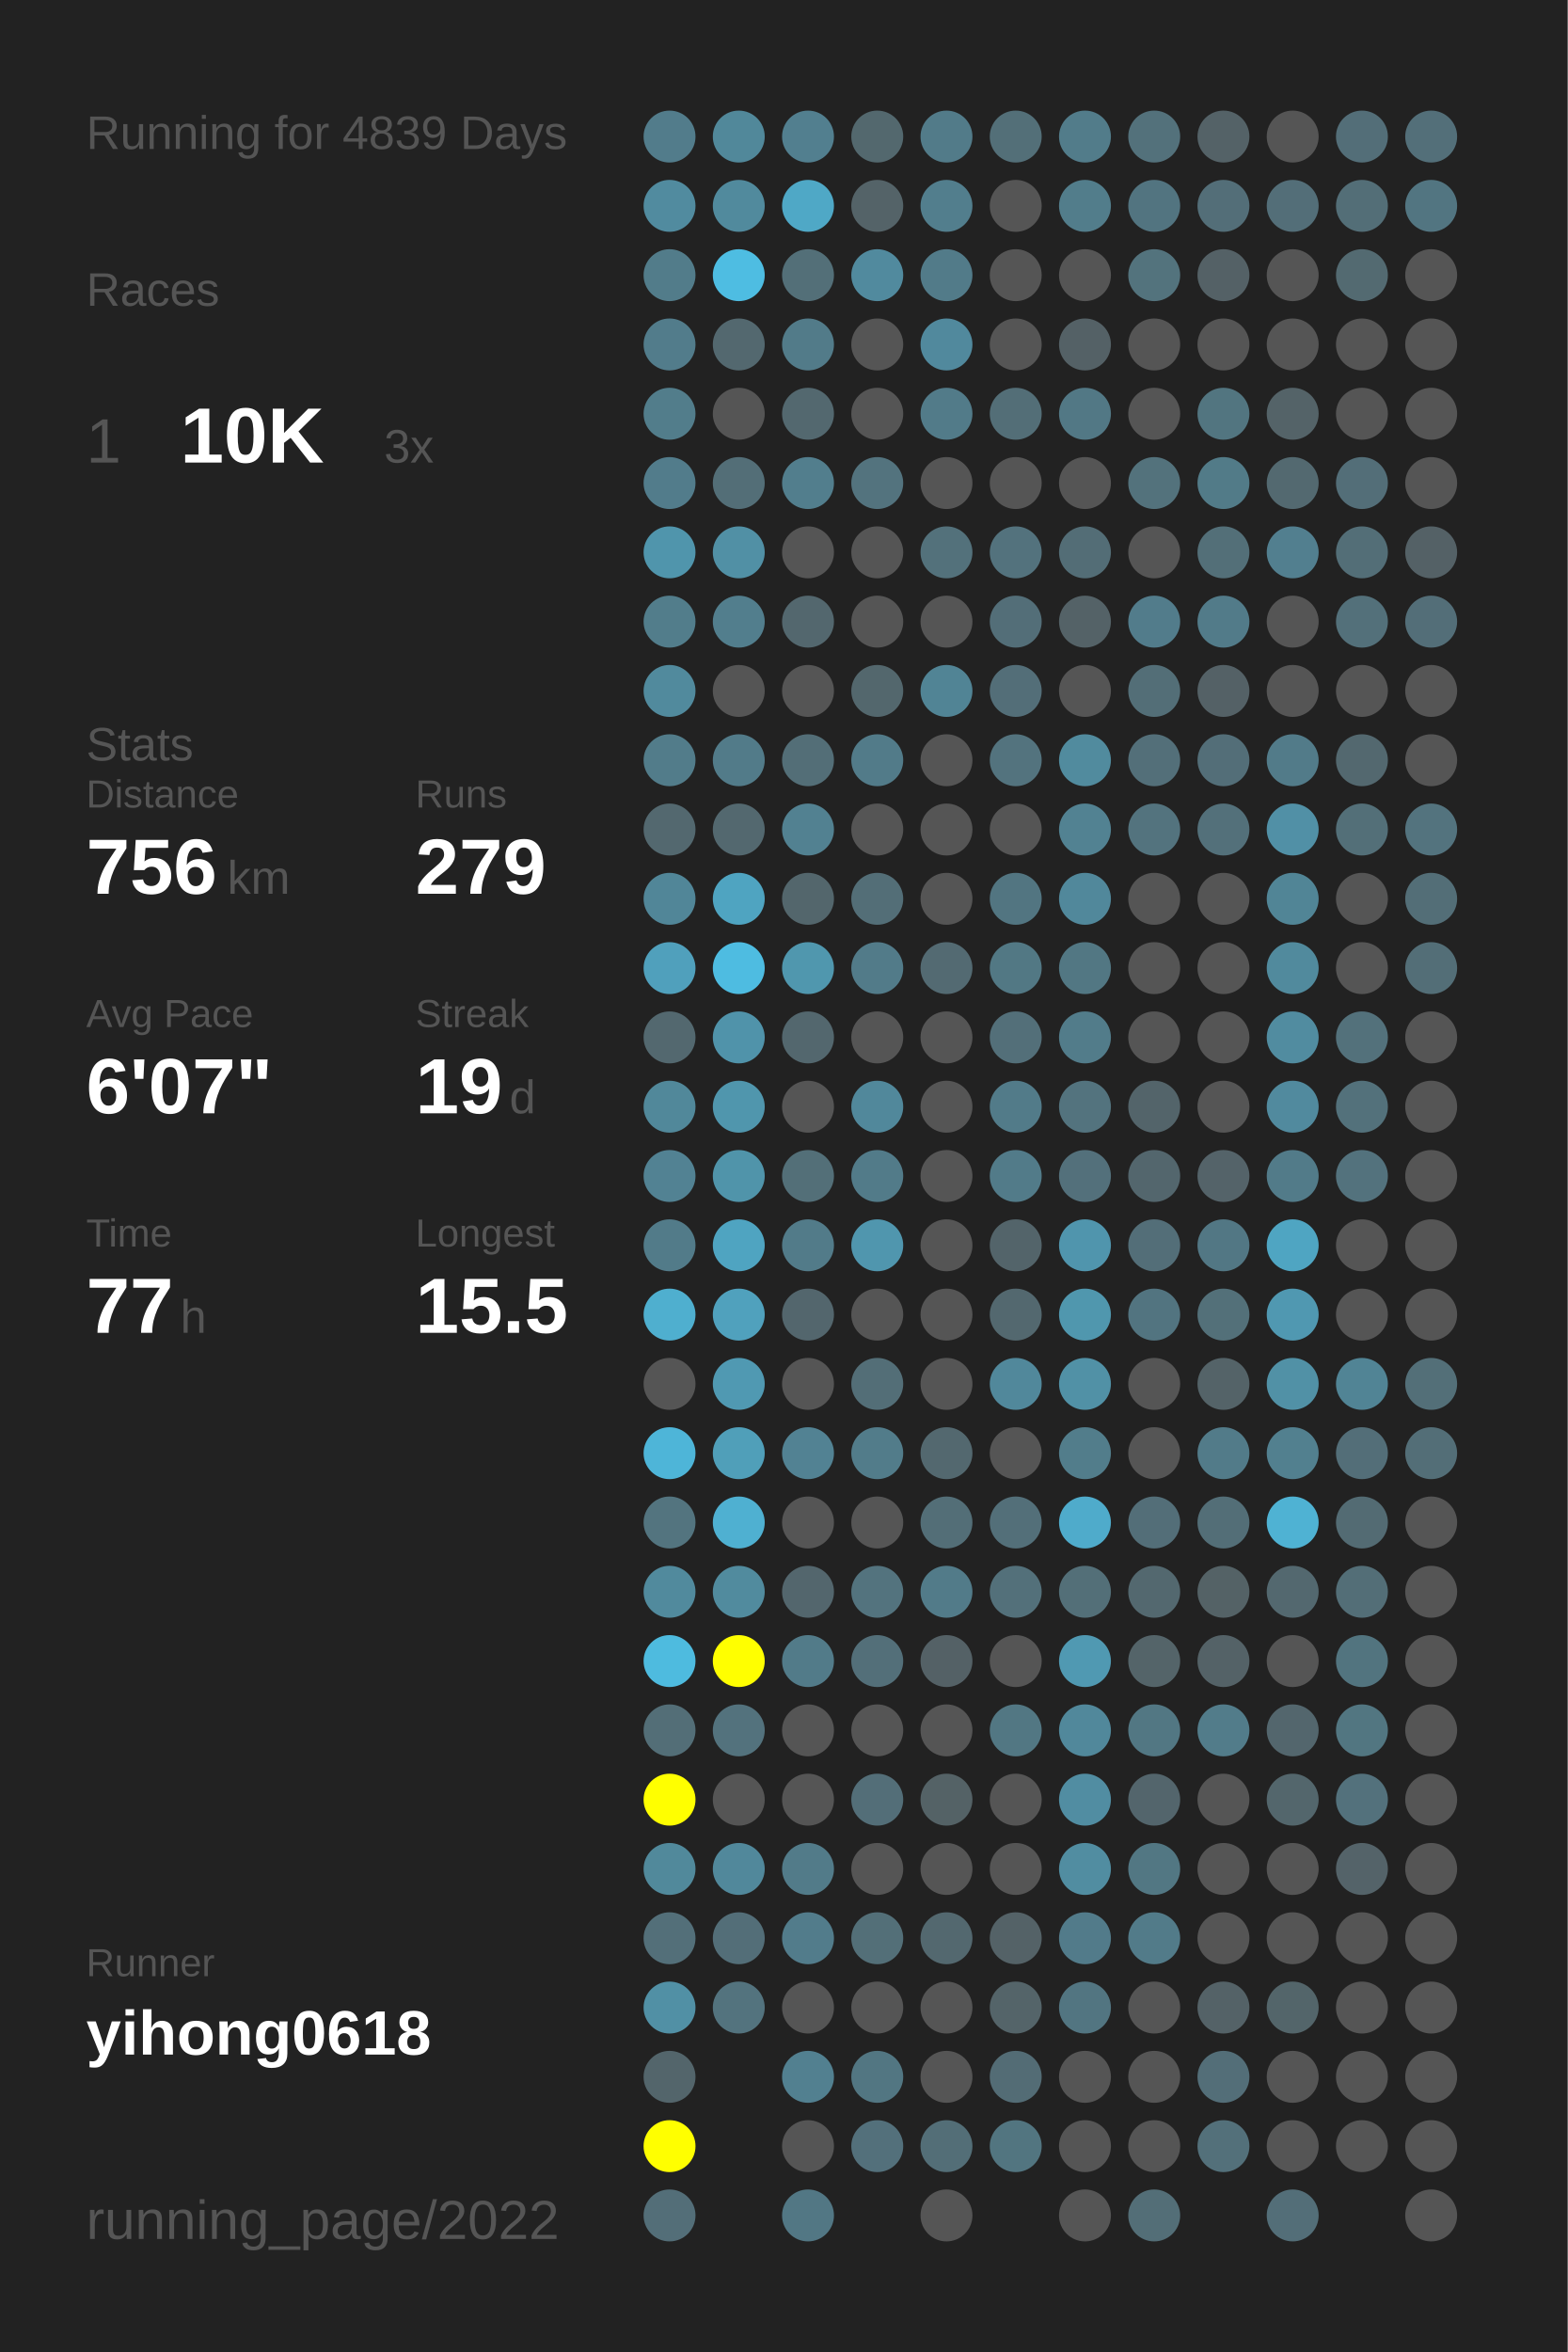
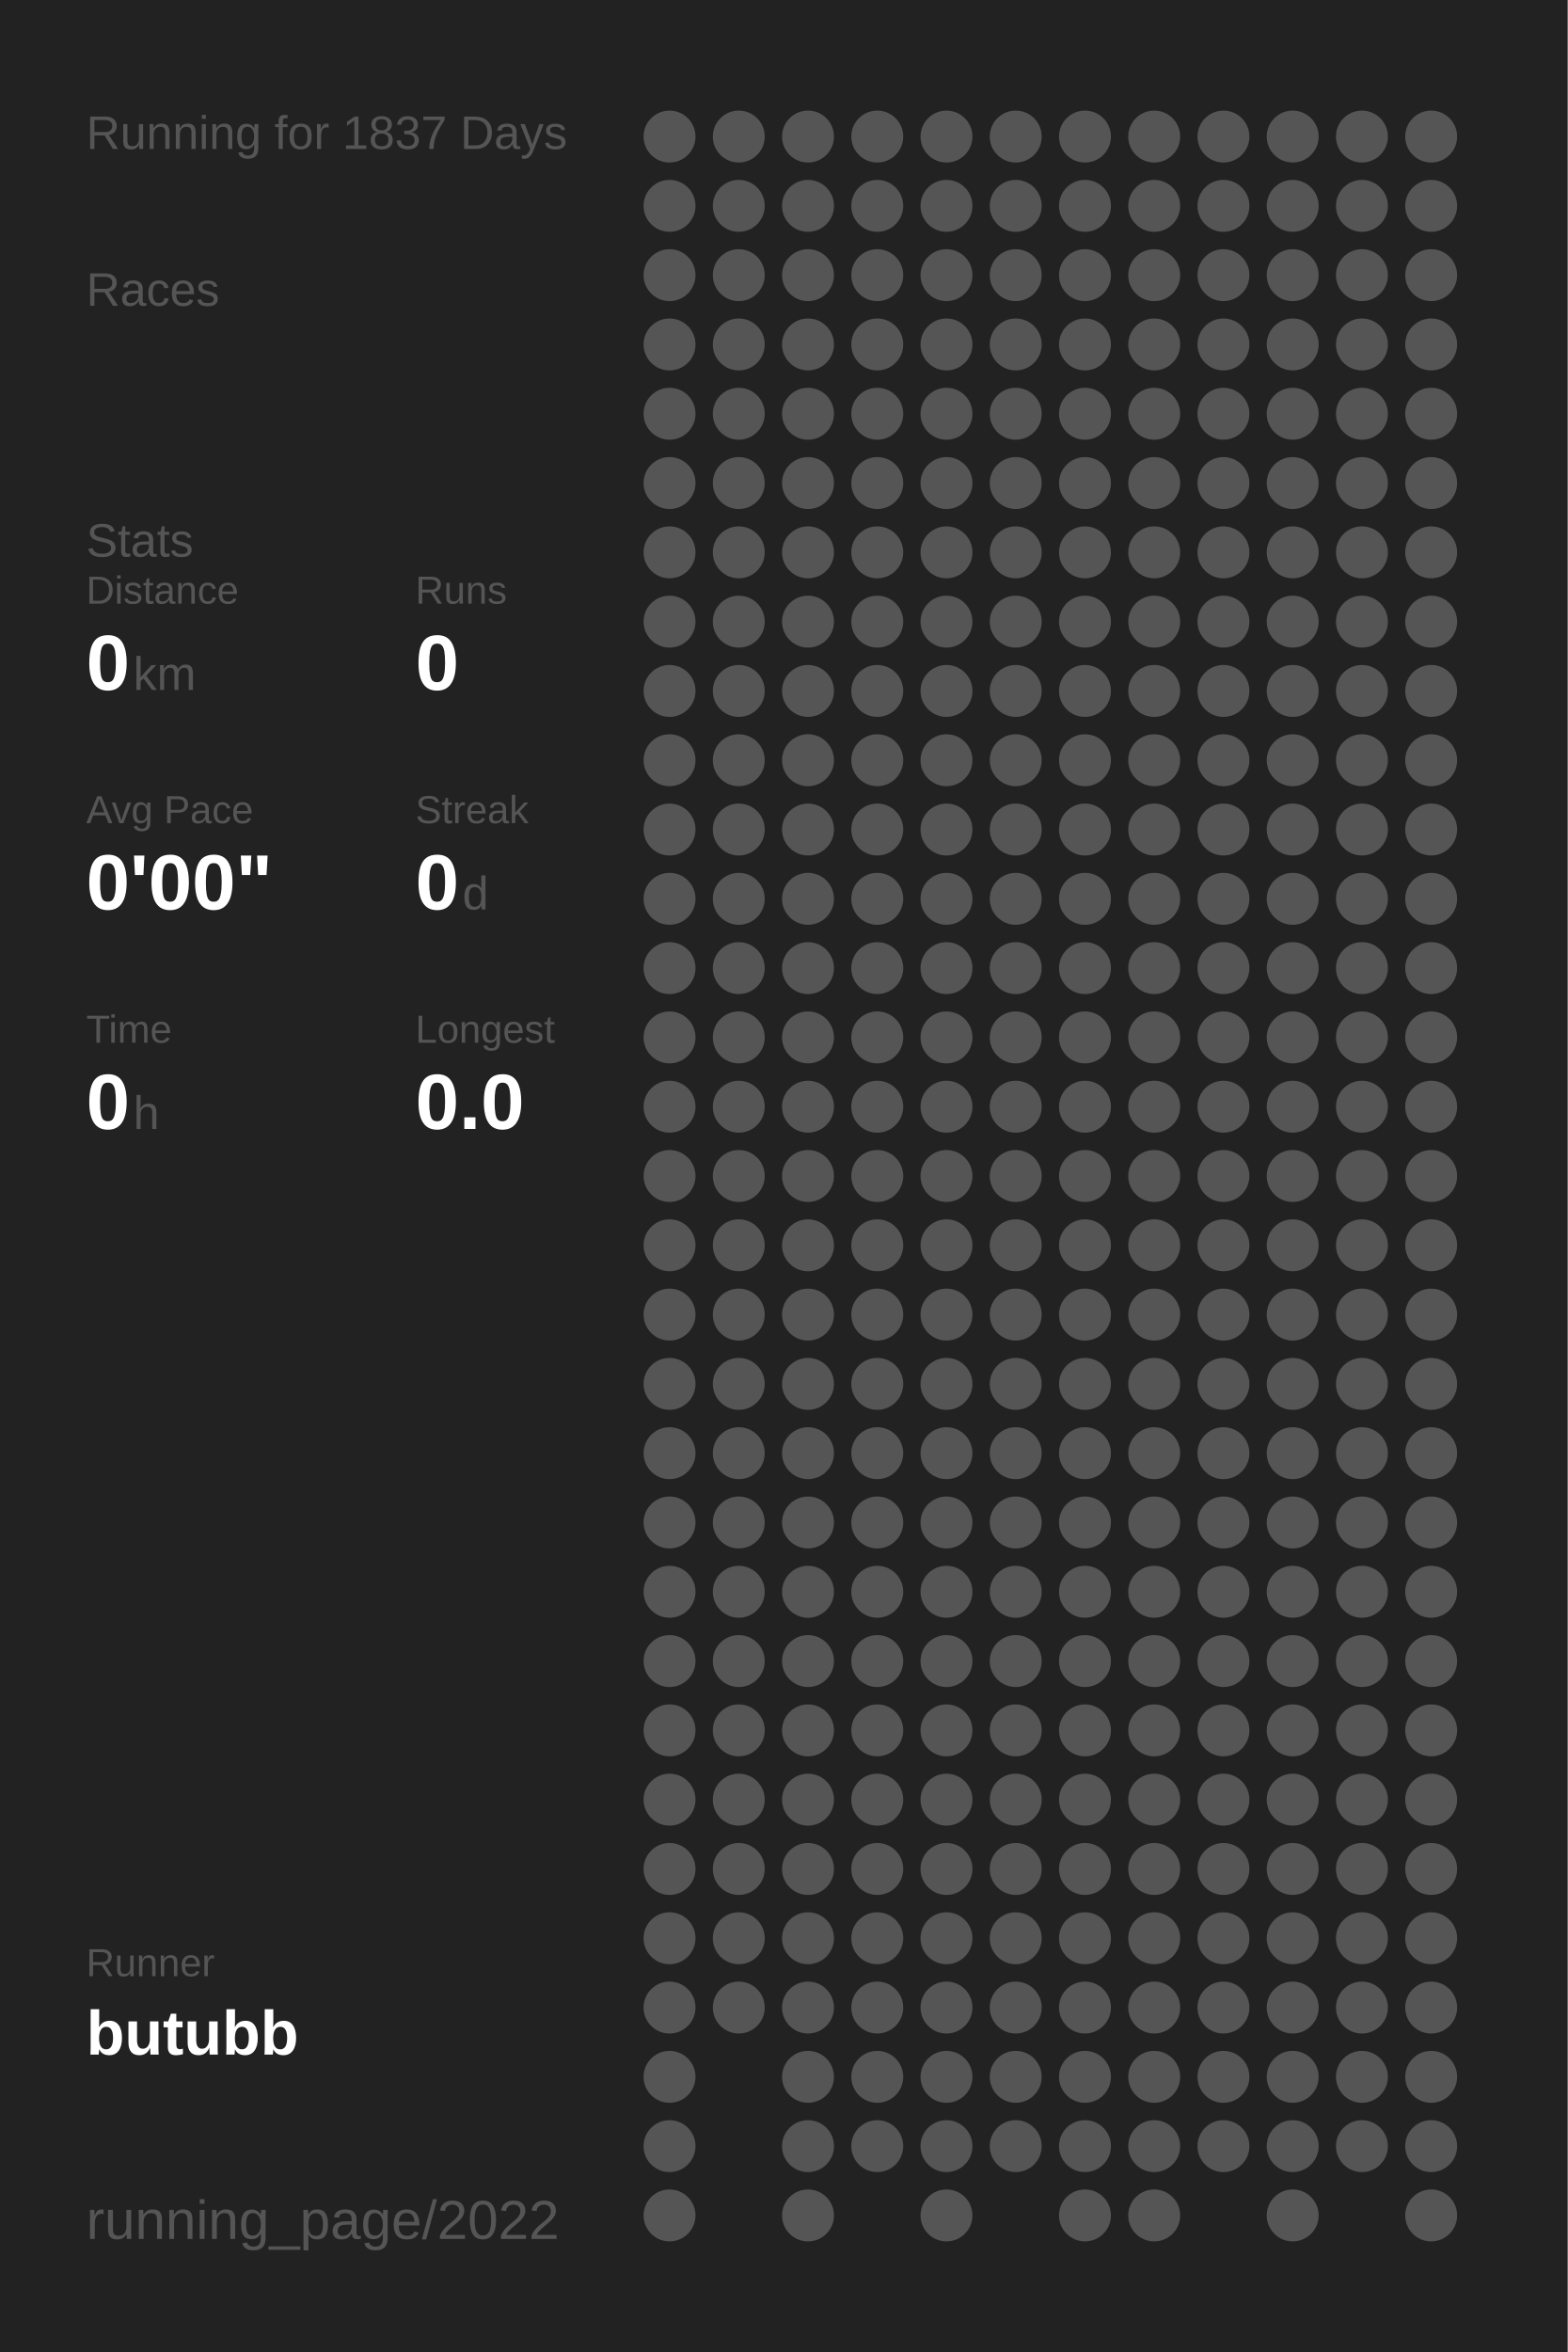
<svg xmlns="http://www.w3.org/2000/svg" baseProfile="full" height="300mm" version="1.1" viewBox="0,0,200,300" width="200mm">
  <defs />
  <rect fill="#222222" height="300" width="200" x="0" y="0" />
-   <text fill="#555555" style="font-size:6px; font-family:Arial;" x="11" y="19">Running for 4839 Days</text>
+   <text fill="#555555" style="font-size:6px; font-family:Arial;" x="11" y="19">Running for 1837 Days</text>
  <text fill="#555555" style="font-size:6px; font-family:Arial;" x="11" y="39">Races</text>
-   <text fill="#555555" style="font-size:8px; font-family:Arial;" x="11" y="59">1</text>
-   <text fill="#FFFFFF" style="font-size:10px; font-family:Arial; font-weight:bold;" x="23" y="59">10K</text>
-   <text fill="#555555" style="font-size:6px; font-family:Arial;" x="49" y="59">3x</text>
-   <text fill="#555555" style="font-size:6px; font-family:Arial;" x="11" y="97">Stats</text>
-   <text fill="#555555" style="font-size:5px; font-family:Arial;" x="11" y="103">Distance</text>
-   <text fill="#FFFFFF" style="font-size:10px; font-family:Arial; font-weight:bold;" x="11" y="114">756</text>
-   <text fill="#555555" style="font-size:6px; font-family:Arial;" x="29" y="114">km</text>
-   <text fill="#555555" style="font-size:5px; font-family:Arial;" x="53" y="103">Runs</text>
-   <text fill="#FFFFFF" style="font-size:10px; font-family:Arial; font-weight:bold;" x="53" y="114">279</text>
-   <text fill="#555555" style="font-size:5px; font-family:Arial;" x="11" y="131">Avg Pace</text>
-   <text fill="#FFFFFF" style="font-size:10px; font-family:Arial; font-weight:bold;" x="11" y="142">6'07"</text>
-   <text fill="#555555" style="font-size:5px; font-family:Arial;" x="53" y="131">Streak</text>
-   <text fill="#FFFFFF" style="font-size:10px; font-family:Arial; font-weight:bold;" x="53" y="142">19</text>
-   <text fill="#555555" style="font-size:6px; font-family:Arial;" x="65" y="142">d</text>
-   <text fill="#555555" style="font-size:5px; font-family:Arial;" x="11" y="159">Time</text>
-   <text fill="#FFFFFF" style="font-size:10px; font-family:Arial; font-weight:bold;" x="11" y="170">77</text>
-   <text fill="#555555" style="font-size:6px; font-family:Arial;" x="23" y="170">h</text>
-   <text fill="#555555" style="font-size:5px; font-family:Arial;" x="53" y="159">Longest</text>
-   <text fill="#FFFFFF" style="font-size:10px; font-family:Arial; font-weight:bold;" x="53" y="170">15.5</text>
+   <text fill="#555555" style="font-size:6px; font-family:Arial;" x="11" y="71">Stats</text>
+   <text fill="#555555" style="font-size:5px; font-family:Arial;" x="11" y="77">Distance</text>
+   <text fill="#FFFFFF" style="font-size:10px; font-family:Arial; font-weight:bold;" x="11" y="88">0</text>
+   <text fill="#555555" style="font-size:6px; font-family:Arial;" x="17" y="88">km</text>
+   <text fill="#555555" style="font-size:5px; font-family:Arial;" x="53" y="77">Runs</text>
+   <text fill="#FFFFFF" style="font-size:10px; font-family:Arial; font-weight:bold;" x="53" y="88">0</text>
+   <text fill="#555555" style="font-size:5px; font-family:Arial;" x="11" y="105">Avg Pace</text>
+   <text fill="#FFFFFF" style="font-size:10px; font-family:Arial; font-weight:bold;" x="11" y="116">0'00"</text>
+   <text fill="#555555" style="font-size:5px; font-family:Arial;" x="53" y="105">Streak</text>
+   <text fill="#FFFFFF" style="font-size:10px; font-family:Arial; font-weight:bold;" x="53" y="116">0</text>
+   <text fill="#555555" style="font-size:6px; font-family:Arial;" x="59" y="116">d</text>
+   <text fill="#555555" style="font-size:5px; font-family:Arial;" x="11" y="133">Time</text>
+   <text fill="#FFFFFF" style="font-size:10px; font-family:Arial; font-weight:bold;" x="11" y="144">0</text>
+   <text fill="#555555" style="font-size:6px; font-family:Arial;" x="17" y="144">h</text>
+   <text fill="#555555" style="font-size:5px; font-family:Arial;" x="53" y="133">Longest</text>
+   <text fill="#FFFFFF" style="font-size:10px; font-family:Arial; font-weight:bold;" x="53" y="144">0.0</text>
  <text fill="#555555" style="font-size:5px; font-family:Arial;" x="11" y="252.065">Runner</text>
-   <text fill="#FFFFFF" style="font-size:8px; font-family:Arial; font-weight:bold;" x="11" y="262.065">yihong0618</text>
+   <text fill="#FFFFFF" style="font-size:8px; font-family:Arial; font-weight:bold;" x="11" y="262.065">butubb</text>
  <text fill="#555555" style="font-size:7px; font-family:Arial;" x="11" y="285.581">running_page/2022</text>
-   <circle cx="85.417" cy="17.419" fill="#527c8b" r="3.312" />
-   <circle cx="85.417" cy="26.258" fill="#518b9f" r="3.312" />
-   <circle cx="85.417" cy="35.097" fill="#527c8a" r="3.312" />
-   <circle cx="85.417" cy="43.935" fill="#527c8b" r="3.312" />
-   <circle cx="85.417" cy="52.774" fill="#527d8b" r="3.312" />
-   <circle cx="85.417" cy="61.613" fill="#527c8b" r="3.312" />
-   <circle cx="85.417" cy="70.452" fill="#5095ac" r="3.312" />
-   <circle cx="85.417" cy="79.29" fill="#527d8b" r="3.312" />
-   <circle cx="85.417" cy="88.129" fill="#518a9d" r="3.312" />
-   <circle cx="85.417" cy="96.968" fill="#527c8a" r="3.312" />
-   <circle cx="85.417" cy="105.806" fill="#53686f" r="3.312" />
-   <circle cx="85.417" cy="114.645" fill="#518698" r="3.312" />
-   <circle cx="85.417" cy="123.484" fill="#50a0bc" r="3.312" />
-   <circle cx="85.417" cy="132.323" fill="#53686f" r="3.312" />
-   <circle cx="85.417" cy="141.161" fill="#51889a" r="3.312" />
-   <circle cx="85.417" cy="150" fill="#528293" r="3.312" />
-   <circle cx="85.417" cy="158.839" fill="#527b89" r="3.312" />
-   <circle cx="85.417" cy="167.677" fill="#4fafcf" r="3.312" />
+   <circle cx="85.417" cy="17.419" fill="#555555" r="3.312" />
+   <circle cx="85.417" cy="26.258" fill="#555555" r="3.312" />
+   <circle cx="85.417" cy="35.097" fill="#555555" r="3.312" />
+   <circle cx="85.417" cy="43.935" fill="#555555" r="3.312" />
+   <circle cx="85.417" cy="52.774" fill="#555555" r="3.312" />
+   <circle cx="85.417" cy="61.613" fill="#555555" r="3.312" />
+   <circle cx="85.417" cy="70.452" fill="#555555" r="3.312" />
+   <circle cx="85.417" cy="79.29" fill="#555555" r="3.312" />
+   <circle cx="85.417" cy="88.129" fill="#555555" r="3.312" />
+   <circle cx="85.417" cy="96.968" fill="#555555" r="3.312" />
+   <circle cx="85.417" cy="105.806" fill="#555555" r="3.312" />
+   <circle cx="85.417" cy="114.645" fill="#555555" r="3.312" />
+   <circle cx="85.417" cy="123.484" fill="#555555" r="3.312" />
+   <circle cx="85.417" cy="132.323" fill="#555555" r="3.312" />
+   <circle cx="85.417" cy="141.161" fill="#555555" r="3.312" />
+   <circle cx="85.417" cy="150" fill="#555555" r="3.312" />
+   <circle cx="85.417" cy="158.839" fill="#555555" r="3.312" />
+   <circle cx="85.417" cy="167.677" fill="#555555" r="3.312" />
  <circle cx="85.417" cy="176.516" fill="#555555" r="3.312" />
-   <circle cx="85.417" cy="185.355" fill="#4eb5d8" r="3.312" />
-   <circle cx="85.417" cy="194.194" fill="#53747f" r="3.312" />
-   <circle cx="85.417" cy="203.032" fill="#518a9d" r="3.312" />
-   <circle cx="85.417" cy="211.871" fill="#4ebbdf" r="3.312" />
-   <circle cx="85.417" cy="220.71" fill="#536e77" r="3.312" />
-   <circle cx="85.417" cy="229.548" fill="#FFFF00" r="3.312" />
-   <circle cx="85.417" cy="238.387" fill="#51899b" r="3.312" />
-   <circle cx="85.417" cy="247.226" fill="#536f79" r="3.312" />
-   <circle cx="85.417" cy="256.065" fill="#5190a5" r="3.312" />
-   <circle cx="85.417" cy="264.903" fill="#53656b" r="3.312" />
-   <circle cx="85.417" cy="273.742" fill="#FFFF00" r="3.312" />
-   <circle cx="85.417" cy="282.581" fill="#536e78" r="3.312" />
-   <circle cx="94.25" cy="17.419" fill="#51889a" r="3.312" />
-   <circle cx="94.25" cy="26.258" fill="#518a9d" r="3.312" />
-   <circle cx="94.25" cy="35.097" fill="#4ebde2" r="3.312" />
-   <circle cx="94.25" cy="43.935" fill="#53686f" r="3.312" />
+   <circle cx="85.417" cy="185.355" fill="#555555" r="3.312" />
+   <circle cx="85.417" cy="194.194" fill="#555555" r="3.312" />
+   <circle cx="85.417" cy="203.032" fill="#555555" r="3.312" />
+   <circle cx="85.417" cy="211.871" fill="#555555" r="3.312" />
+   <circle cx="85.417" cy="220.71" fill="#555555" r="3.312" />
+   <circle cx="85.417" cy="229.548" fill="#555555" r="3.312" />
+   <circle cx="85.417" cy="238.387" fill="#555555" r="3.312" />
+   <circle cx="85.417" cy="247.226" fill="#555555" r="3.312" />
+   <circle cx="85.417" cy="256.065" fill="#555555" r="3.312" />
+   <circle cx="85.417" cy="264.903" fill="#555555" r="3.312" />
+   <circle cx="85.417" cy="273.742" fill="#555555" r="3.312" />
+   <circle cx="85.417" cy="282.581" fill="#555555" r="3.312" />
+   <circle cx="94.25" cy="17.419" fill="#555555" r="3.312" />
+   <circle cx="94.25" cy="26.258" fill="#555555" r="3.312" />
+   <circle cx="94.25" cy="35.097" fill="#555555" r="3.312" />
+   <circle cx="94.25" cy="43.935" fill="#555555" r="3.312" />
  <circle cx="94.25" cy="52.774" fill="#555555" r="3.312" />
-   <circle cx="94.25" cy="61.613" fill="#536e77" r="3.312" />
-   <circle cx="94.25" cy="70.452" fill="#5190a5" r="3.312" />
-   <circle cx="94.25" cy="79.29" fill="#527e8d" r="3.312" />
+   <circle cx="94.25" cy="61.613" fill="#555555" r="3.312" />
+   <circle cx="94.25" cy="70.452" fill="#555555" r="3.312" />
+   <circle cx="94.25" cy="79.29" fill="#555555" r="3.312" />
  <circle cx="94.25" cy="88.129" fill="#555555" r="3.312" />
-   <circle cx="94.25" cy="96.968" fill="#527b89" r="3.312" />
-   <circle cx="94.25" cy="105.806" fill="#53686f" r="3.312" />
-   <circle cx="94.25" cy="114.645" fill="#4fa4c1" r="3.312" />
-   <circle cx="94.25" cy="123.484" fill="#4ebce1" r="3.312" />
-   <circle cx="94.25" cy="132.323" fill="#5093aa" r="3.312" />
-   <circle cx="94.25" cy="141.161" fill="#5096ad" r="3.312" />
-   <circle cx="94.25" cy="150" fill="#5094aa" r="3.312" />
-   <circle cx="94.25" cy="158.839" fill="#4fa4c1" r="3.312" />
-   <circle cx="94.25" cy="167.677" fill="#50a1bd" r="3.312" />
-   <circle cx="94.25" cy="176.516" fill="#5099b2" r="3.312" />
-   <circle cx="94.25" cy="185.355" fill="#509fb9" r="3.312" />
-   <circle cx="94.25" cy="194.194" fill="#4fb0d1" r="3.312" />
-   <circle cx="94.25" cy="203.032" fill="#518b9e" r="3.312" />
-   <circle cx="94.25" cy="211.871" fill="#FFFF00" r="3.312" />
-   <circle cx="94.25" cy="220.71" fill="#53727d" r="3.312" />
+   <circle cx="94.25" cy="96.968" fill="#555555" r="3.312" />
+   <circle cx="94.25" cy="105.806" fill="#555555" r="3.312" />
+   <circle cx="94.25" cy="114.645" fill="#555555" r="3.312" />
+   <circle cx="94.25" cy="123.484" fill="#555555" r="3.312" />
+   <circle cx="94.25" cy="132.323" fill="#555555" r="3.312" />
+   <circle cx="94.25" cy="141.161" fill="#555555" r="3.312" />
+   <circle cx="94.25" cy="150" fill="#555555" r="3.312" />
+   <circle cx="94.25" cy="158.839" fill="#555555" r="3.312" />
+   <circle cx="94.25" cy="167.677" fill="#555555" r="3.312" />
+   <circle cx="94.25" cy="176.516" fill="#555555" r="3.312" />
+   <circle cx="94.25" cy="185.355" fill="#555555" r="3.312" />
+   <circle cx="94.25" cy="194.194" fill="#555555" r="3.312" />
+   <circle cx="94.25" cy="203.032" fill="#555555" r="3.312" />
+   <circle cx="94.25" cy="211.871" fill="#555555" r="3.312" />
+   <circle cx="94.25" cy="220.71" fill="#555555" r="3.312" />
  <circle cx="94.25" cy="229.548" fill="#555555" r="3.312" />
-   <circle cx="94.25" cy="238.387" fill="#51889b" r="3.312" />
-   <circle cx="94.25" cy="247.226" fill="#536e78" r="3.312" />
-   <circle cx="94.25" cy="256.065" fill="#53737e" r="3.312" />
-   <circle cx="103.083" cy="17.419" fill="#527f8f" r="3.312" />
-   <circle cx="103.083" cy="26.258" fill="#4fa8c6" r="3.312" />
-   <circle cx="103.083" cy="35.097" fill="#536f78" r="3.312" />
-   <circle cx="103.083" cy="43.935" fill="#527b89" r="3.312" />
-   <circle cx="103.083" cy="52.774" fill="#53686f" r="3.312" />
-   <circle cx="103.083" cy="61.613" fill="#527e8d" r="3.312" />
+   <circle cx="94.25" cy="238.387" fill="#555555" r="3.312" />
+   <circle cx="94.25" cy="247.226" fill="#555555" r="3.312" />
+   <circle cx="94.25" cy="256.065" fill="#555555" r="3.312" />
+   <circle cx="103.083" cy="17.419" fill="#555555" r="3.312" />
+   <circle cx="103.083" cy="26.258" fill="#555555" r="3.312" />
+   <circle cx="103.083" cy="35.097" fill="#555555" r="3.312" />
+   <circle cx="103.083" cy="43.935" fill="#555555" r="3.312" />
+   <circle cx="103.083" cy="52.774" fill="#555555" r="3.312" />
+   <circle cx="103.083" cy="61.613" fill="#555555" r="3.312" />
  <circle cx="103.083" cy="70.452" fill="#555555" r="3.312" />
-   <circle cx="103.083" cy="79.29" fill="#53676e" r="3.312" />
+   <circle cx="103.083" cy="79.29" fill="#555555" r="3.312" />
  <circle cx="103.083" cy="88.129" fill="#555555" r="3.312" />
-   <circle cx="103.083" cy="96.968" fill="#536e77" r="3.312" />
-   <circle cx="103.083" cy="105.806" fill="#528191" r="3.312" />
-   <circle cx="103.083" cy="114.645" fill="#53666c" r="3.312" />
-   <circle cx="103.083" cy="123.484" fill="#5097ae" r="3.312" />
-   <circle cx="103.083" cy="132.323" fill="#53676e" r="3.312" />
+   <circle cx="103.083" cy="96.968" fill="#555555" r="3.312" />
+   <circle cx="103.083" cy="105.806" fill="#555555" r="3.312" />
+   <circle cx="103.083" cy="114.645" fill="#555555" r="3.312" />
+   <circle cx="103.083" cy="123.484" fill="#555555" r="3.312" />
+   <circle cx="103.083" cy="132.323" fill="#555555" r="3.312" />
  <circle cx="103.083" cy="141.161" fill="#555555" r="3.312" />
-   <circle cx="103.083" cy="150" fill="#536f78" r="3.312" />
-   <circle cx="103.083" cy="158.839" fill="#527b89" r="3.312" />
-   <circle cx="103.083" cy="167.677" fill="#53666d" r="3.312" />
+   <circle cx="103.083" cy="150" fill="#555555" r="3.312" />
+   <circle cx="103.083" cy="158.839" fill="#555555" r="3.312" />
+   <circle cx="103.083" cy="167.677" fill="#555555" r="3.312" />
  <circle cx="103.083" cy="176.516" fill="#555555" r="3.312" />
-   <circle cx="103.083" cy="185.355" fill="#528293" r="3.312" />
+   <circle cx="103.083" cy="185.355" fill="#555555" r="3.312" />
  <circle cx="103.083" cy="194.194" fill="#555555" r="3.312" />
-   <circle cx="103.083" cy="203.032" fill="#53666d" r="3.312" />
-   <circle cx="103.083" cy="211.871" fill="#527b89" r="3.312" />
+   <circle cx="103.083" cy="203.032" fill="#555555" r="3.312" />
+   <circle cx="103.083" cy="211.871" fill="#555555" r="3.312" />
  <circle cx="103.083" cy="220.71" fill="#555555" r="3.312" />
  <circle cx="103.083" cy="229.548" fill="#555555" r="3.312" />
-   <circle cx="103.083" cy="238.387" fill="#527b89" r="3.312" />
-   <circle cx="103.083" cy="247.226" fill="#527c8b" r="3.312" />
+   <circle cx="103.083" cy="238.387" fill="#555555" r="3.312" />
+   <circle cx="103.083" cy="247.226" fill="#555555" r="3.312" />
  <circle cx="103.083" cy="256.065" fill="#555555" r="3.312" />
-   <circle cx="103.083" cy="264.903" fill="#528090" r="3.312" />
+   <circle cx="103.083" cy="264.903" fill="#555555" r="3.312" />
  <circle cx="103.083" cy="273.742" fill="#555555" r="3.312" />
-   <circle cx="103.083" cy="282.581" fill="#527784" r="3.312" />
-   <circle cx="111.917" cy="17.419" fill="#53686e" r="3.312" />
-   <circle cx="111.917" cy="26.258" fill="#546368" r="3.312" />
-   <circle cx="111.917" cy="35.097" fill="#518a9e" r="3.312" />
+   <circle cx="103.083" cy="282.581" fill="#555555" r="3.312" />
+   <circle cx="111.917" cy="17.419" fill="#555555" r="3.312" />
+   <circle cx="111.917" cy="26.258" fill="#555555" r="3.312" />
+   <circle cx="111.917" cy="35.097" fill="#555555" r="3.312" />
  <circle cx="111.917" cy="43.935" fill="#555555" r="3.312" />
  <circle cx="111.917" cy="52.774" fill="#555555" r="3.312" />
-   <circle cx="111.917" cy="61.613" fill="#53737e" r="3.312" />
+   <circle cx="111.917" cy="61.613" fill="#555555" r="3.312" />
  <circle cx="111.917" cy="70.452" fill="#555555" r="3.312" />
  <circle cx="111.917" cy="79.29" fill="#555555" r="3.312" />
-   <circle cx="111.917" cy="88.129" fill="#53676d" r="3.312" />
-   <circle cx="111.917" cy="96.968" fill="#527b89" r="3.312" />
+   <circle cx="111.917" cy="88.129" fill="#555555" r="3.312" />
+   <circle cx="111.917" cy="96.968" fill="#555555" r="3.312" />
  <circle cx="111.917" cy="105.806" fill="#555555" r="3.312" />
-   <circle cx="111.917" cy="114.645" fill="#536e77" r="3.312" />
-   <circle cx="111.917" cy="123.484" fill="#527b89" r="3.312" />
+   <circle cx="111.917" cy="114.645" fill="#555555" r="3.312" />
+   <circle cx="111.917" cy="123.484" fill="#555555" r="3.312" />
  <circle cx="111.917" cy="132.323" fill="#555555" r="3.312" />
-   <circle cx="111.917" cy="141.161" fill="#51889b" r="3.312" />
-   <circle cx="111.917" cy="150" fill="#527b89" r="3.312" />
-   <circle cx="111.917" cy="158.839" fill="#5096ae" r="3.312" />
+   <circle cx="111.917" cy="141.161" fill="#555555" r="3.312" />
+   <circle cx="111.917" cy="150" fill="#555555" r="3.312" />
+   <circle cx="111.917" cy="158.839" fill="#555555" r="3.312" />
  <circle cx="111.917" cy="167.677" fill="#555555" r="3.312" />
-   <circle cx="111.917" cy="176.516" fill="#536e77" r="3.312" />
-   <circle cx="111.917" cy="185.355" fill="#527c8a" r="3.312" />
+   <circle cx="111.917" cy="176.516" fill="#555555" r="3.312" />
+   <circle cx="111.917" cy="185.355" fill="#555555" r="3.312" />
  <circle cx="111.917" cy="194.194" fill="#555555" r="3.312" />
-   <circle cx="111.917" cy="203.032" fill="#53737e" r="3.312" />
-   <circle cx="111.917" cy="211.871" fill="#536f79" r="3.312" />
+   <circle cx="111.917" cy="203.032" fill="#555555" r="3.312" />
+   <circle cx="111.917" cy="211.871" fill="#555555" r="3.312" />
  <circle cx="111.917" cy="220.71" fill="#555555" r="3.312" />
-   <circle cx="111.917" cy="229.548" fill="#536e78" r="3.312" />
+   <circle cx="111.917" cy="229.548" fill="#555555" r="3.312" />
  <circle cx="111.917" cy="238.387" fill="#555555" r="3.312" />
-   <circle cx="111.917" cy="247.226" fill="#536f78" r="3.312" />
+   <circle cx="111.917" cy="247.226" fill="#555555" r="3.312" />
  <circle cx="111.917" cy="256.065" fill="#555555" r="3.312" />
-   <circle cx="111.917" cy="264.903" fill="#527682" r="3.312" />
-   <circle cx="111.917" cy="273.742" fill="#53707b" r="3.312" />
-   <circle cx="120.75" cy="17.419" fill="#527b89" r="3.312" />
-   <circle cx="120.75" cy="26.258" fill="#527e8d" r="3.312" />
-   <circle cx="120.75" cy="35.097" fill="#527b89" r="3.312" />
-   <circle cx="120.75" cy="43.935" fill="#51899d" r="3.312" />
-   <circle cx="120.75" cy="52.774" fill="#527b89" r="3.312" />
+   <circle cx="111.917" cy="264.903" fill="#555555" r="3.312" />
+   <circle cx="111.917" cy="273.742" fill="#555555" r="3.312" />
+   <circle cx="120.75" cy="17.419" fill="#555555" r="3.312" />
+   <circle cx="120.75" cy="26.258" fill="#555555" r="3.312" />
+   <circle cx="120.75" cy="35.097" fill="#555555" r="3.312" />
+   <circle cx="120.75" cy="43.935" fill="#555555" r="3.312" />
+   <circle cx="120.75" cy="52.774" fill="#555555" r="3.312" />
  <circle cx="120.75" cy="61.613" fill="#555555" r="3.312" />
-   <circle cx="120.75" cy="70.452" fill="#53717b" r="3.312" />
+   <circle cx="120.75" cy="70.452" fill="#555555" r="3.312" />
  <circle cx="120.75" cy="79.29" fill="#555555" r="3.312" />
-   <circle cx="120.75" cy="88.129" fill="#518495" r="3.312" />
+   <circle cx="120.75" cy="88.129" fill="#555555" r="3.312" />
  <circle cx="120.75" cy="96.968" fill="#555555" r="3.312" />
  <circle cx="120.75" cy="105.806" fill="#555555" r="3.312" />
  <circle cx="120.75" cy="114.645" fill="#555555" r="3.312" />
-   <circle cx="120.75" cy="123.484" fill="#536a72" r="3.312" />
+   <circle cx="120.75" cy="123.484" fill="#555555" r="3.312" />
  <circle cx="120.75" cy="132.323" fill="#555555" r="3.312" />
  <circle cx="120.75" cy="141.161" fill="#555555" r="3.312" />
  <circle cx="120.75" cy="150" fill="#555555" r="3.312" />
  <circle cx="120.75" cy="158.839" fill="#555555" r="3.312" />
  <circle cx="120.75" cy="167.677" fill="#555555" r="3.312" />
  <circle cx="120.75" cy="176.516" fill="#555555" r="3.312" />
-   <circle cx="120.75" cy="185.355" fill="#53686f" r="3.312" />
-   <circle cx="120.75" cy="194.194" fill="#536e77" r="3.312" />
-   <circle cx="120.75" cy="203.032" fill="#527b89" r="3.312" />
-   <circle cx="120.75" cy="211.871" fill="#546166" r="3.312" />
+   <circle cx="120.75" cy="185.355" fill="#555555" r="3.312" />
+   <circle cx="120.75" cy="194.194" fill="#555555" r="3.312" />
+   <circle cx="120.75" cy="203.032" fill="#555555" r="3.312" />
+   <circle cx="120.75" cy="211.871" fill="#555555" r="3.312" />
  <circle cx="120.75" cy="220.71" fill="#555555" r="3.312" />
-   <circle cx="120.75" cy="229.548" fill="#546266" r="3.312" />
+   <circle cx="120.75" cy="229.548" fill="#555555" r="3.312" />
  <circle cx="120.75" cy="238.387" fill="#555555" r="3.312" />
-   <circle cx="120.75" cy="247.226" fill="#53686f" r="3.312" />
+   <circle cx="120.75" cy="247.226" fill="#555555" r="3.312" />
  <circle cx="120.75" cy="256.065" fill="#555555" r="3.312" />
  <circle cx="120.75" cy="264.903" fill="#555555" r="3.312" />
-   <circle cx="120.75" cy="273.742" fill="#536e77" r="3.312" />
+   <circle cx="120.75" cy="273.742" fill="#555555" r="3.312" />
  <circle cx="120.75" cy="282.581" fill="#555555" r="3.312" />
-   <circle cx="129.583" cy="17.419" fill="#536f78" r="3.312" />
+   <circle cx="129.583" cy="17.419" fill="#555555" r="3.312" />
  <circle cx="129.583" cy="26.258" fill="#555555" r="3.312" />
  <circle cx="129.583" cy="35.097" fill="#555555" r="3.312" />
  <circle cx="129.583" cy="43.935" fill="#555555" r="3.312" />
-   <circle cx="129.583" cy="52.774" fill="#536e77" r="3.312" />
+   <circle cx="129.583" cy="52.774" fill="#555555" r="3.312" />
  <circle cx="129.583" cy="61.613" fill="#555555" r="3.312" />
-   <circle cx="129.583" cy="70.452" fill="#53727d" r="3.312" />
-   <circle cx="129.583" cy="79.29" fill="#536e78" r="3.312" />
-   <circle cx="129.583" cy="88.129" fill="#536e78" r="3.312" />
-   <circle cx="129.583" cy="96.968" fill="#53737e" r="3.312" />
+   <circle cx="129.583" cy="70.452" fill="#555555" r="3.312" />
+   <circle cx="129.583" cy="79.29" fill="#555555" r="3.312" />
+   <circle cx="129.583" cy="88.129" fill="#555555" r="3.312" />
+   <circle cx="129.583" cy="96.968" fill="#555555" r="3.312" />
  <circle cx="129.583" cy="105.806" fill="#555555" r="3.312" />
-   <circle cx="129.583" cy="114.645" fill="#527581" r="3.312" />
-   <circle cx="129.583" cy="123.484" fill="#527884" r="3.312" />
-   <circle cx="129.583" cy="132.323" fill="#536f79" r="3.312" />
-   <circle cx="129.583" cy="141.161" fill="#527b89" r="3.312" />
-   <circle cx="129.583" cy="150" fill="#527b89" r="3.312" />
-   <circle cx="129.583" cy="158.839" fill="#53646a" r="3.312" />
-   <circle cx="129.583" cy="167.677" fill="#53686f" r="3.312" />
-   <circle cx="129.583" cy="176.516" fill="#51889b" r="3.312" />
+   <circle cx="129.583" cy="114.645" fill="#555555" r="3.312" />
+   <circle cx="129.583" cy="123.484" fill="#555555" r="3.312" />
+   <circle cx="129.583" cy="132.323" fill="#555555" r="3.312" />
+   <circle cx="129.583" cy="141.161" fill="#555555" r="3.312" />
+   <circle cx="129.583" cy="150" fill="#555555" r="3.312" />
+   <circle cx="129.583" cy="158.839" fill="#555555" r="3.312" />
+   <circle cx="129.583" cy="167.677" fill="#555555" r="3.312" />
+   <circle cx="129.583" cy="176.516" fill="#555555" r="3.312" />
  <circle cx="129.583" cy="185.355" fill="#555555" r="3.312" />
-   <circle cx="129.583" cy="194.194" fill="#536f79" r="3.312" />
-   <circle cx="129.583" cy="203.032" fill="#53707a" r="3.312" />
+   <circle cx="129.583" cy="194.194" fill="#555555" r="3.312" />
+   <circle cx="129.583" cy="203.032" fill="#555555" r="3.312" />
  <circle cx="129.583" cy="211.871" fill="#555555" r="3.312" />
-   <circle cx="129.583" cy="220.71" fill="#527783" r="3.312" />
+   <circle cx="129.583" cy="220.71" fill="#555555" r="3.312" />
  <circle cx="129.583" cy="229.548" fill="#555555" r="3.312" />
  <circle cx="129.583" cy="238.387" fill="#555555" r="3.312" />
-   <circle cx="129.583" cy="247.226" fill="#546267" r="3.312" />
-   <circle cx="129.583" cy="256.065" fill="#546469" r="3.312" />
-   <circle cx="129.583" cy="264.903" fill="#536c75" r="3.312" />
-   <circle cx="129.583" cy="273.742" fill="#527580" r="3.312" />
-   <circle cx="138.417" cy="17.419" fill="#527c8a" r="3.312" />
-   <circle cx="138.417" cy="26.258" fill="#527d8b" r="3.312" />
+   <circle cx="129.583" cy="247.226" fill="#555555" r="3.312" />
+   <circle cx="129.583" cy="256.065" fill="#555555" r="3.312" />
+   <circle cx="129.583" cy="264.903" fill="#555555" r="3.312" />
+   <circle cx="129.583" cy="273.742" fill="#555555" r="3.312" />
+   <circle cx="138.417" cy="17.419" fill="#555555" r="3.312" />
+   <circle cx="138.417" cy="26.258" fill="#555555" r="3.312" />
  <circle cx="138.417" cy="35.097" fill="#555555" r="3.312" />
-   <circle cx="138.417" cy="43.935" fill="#546166" r="3.312" />
-   <circle cx="138.417" cy="52.774" fill="#527885" r="3.312" />
+   <circle cx="138.417" cy="43.935" fill="#555555" r="3.312" />
+   <circle cx="138.417" cy="52.774" fill="#555555" r="3.312" />
  <circle cx="138.417" cy="61.613" fill="#555555" r="3.312" />
-   <circle cx="138.417" cy="70.452" fill="#536d76" r="3.312" />
-   <circle cx="138.417" cy="79.29" fill="#546267" r="3.312" />
+   <circle cx="138.417" cy="70.452" fill="#555555" r="3.312" />
+   <circle cx="138.417" cy="79.29" fill="#555555" r="3.312" />
  <circle cx="138.417" cy="88.129" fill="#555555" r="3.312" />
-   <circle cx="138.417" cy="96.968" fill="#518b9e" r="3.312" />
-   <circle cx="138.417" cy="105.806" fill="#528292" r="3.312" />
-   <circle cx="138.417" cy="114.645" fill="#51889b" r="3.312" />
-   <circle cx="138.417" cy="123.484" fill="#527783" r="3.312" />
-   <circle cx="138.417" cy="132.323" fill="#527c8a" r="3.312" />
-   <circle cx="138.417" cy="141.161" fill="#53737e" r="3.312" />
-   <circle cx="138.417" cy="150" fill="#53707b" r="3.312" />
-   <circle cx="138.417" cy="158.839" fill="#5095ad" r="3.312" />
-   <circle cx="138.417" cy="167.677" fill="#5097ae" r="3.312" />
-   <circle cx="138.417" cy="176.516" fill="#5191a6" r="3.312" />
-   <circle cx="138.417" cy="185.355" fill="#527d8b" r="3.312" />
-   <circle cx="138.417" cy="194.194" fill="#4fabcb" r="3.312" />
-   <circle cx="138.417" cy="203.032" fill="#536f78" r="3.312" />
-   <circle cx="138.417" cy="211.871" fill="#5099b2" r="3.312" />
-   <circle cx="138.417" cy="220.71" fill="#51889b" r="3.312" />
-   <circle cx="138.417" cy="229.548" fill="#518da2" r="3.312" />
-   <circle cx="138.417" cy="238.387" fill="#518da1" r="3.312" />
-   <circle cx="138.417" cy="247.226" fill="#527b8a" r="3.312" />
-   <circle cx="138.417" cy="256.065" fill="#527581" r="3.312" />
+   <circle cx="138.417" cy="96.968" fill="#555555" r="3.312" />
+   <circle cx="138.417" cy="105.806" fill="#555555" r="3.312" />
+   <circle cx="138.417" cy="114.645" fill="#555555" r="3.312" />
+   <circle cx="138.417" cy="123.484" fill="#555555" r="3.312" />
+   <circle cx="138.417" cy="132.323" fill="#555555" r="3.312" />
+   <circle cx="138.417" cy="141.161" fill="#555555" r="3.312" />
+   <circle cx="138.417" cy="150" fill="#555555" r="3.312" />
+   <circle cx="138.417" cy="158.839" fill="#555555" r="3.312" />
+   <circle cx="138.417" cy="167.677" fill="#555555" r="3.312" />
+   <circle cx="138.417" cy="176.516" fill="#555555" r="3.312" />
+   <circle cx="138.417" cy="185.355" fill="#555555" r="3.312" />
+   <circle cx="138.417" cy="194.194" fill="#555555" r="3.312" />
+   <circle cx="138.417" cy="203.032" fill="#555555" r="3.312" />
+   <circle cx="138.417" cy="211.871" fill="#555555" r="3.312" />
+   <circle cx="138.417" cy="220.71" fill="#555555" r="3.312" />
+   <circle cx="138.417" cy="229.548" fill="#555555" r="3.312" />
+   <circle cx="138.417" cy="238.387" fill="#555555" r="3.312" />
+   <circle cx="138.417" cy="247.226" fill="#555555" r="3.312" />
+   <circle cx="138.417" cy="256.065" fill="#555555" r="3.312" />
  <circle cx="138.417" cy="264.903" fill="#555555" r="3.312" />
  <circle cx="138.417" cy="273.742" fill="#555555" r="3.312" />
  <circle cx="138.417" cy="282.581" fill="#555555" r="3.312" />
-   <circle cx="147.25" cy="17.419" fill="#53717b" r="3.312" />
-   <circle cx="147.25" cy="26.258" fill="#527480" r="3.312" />
-   <circle cx="147.25" cy="35.097" fill="#53737d" r="3.312" />
+   <circle cx="147.25" cy="17.419" fill="#555555" r="3.312" />
+   <circle cx="147.25" cy="26.258" fill="#555555" r="3.312" />
+   <circle cx="147.25" cy="35.097" fill="#555555" r="3.312" />
  <circle cx="147.25" cy="43.935" fill="#555555" r="3.312" />
  <circle cx="147.25" cy="52.774" fill="#555555" r="3.312" />
-   <circle cx="147.25" cy="61.613" fill="#53727c" r="3.312" />
+   <circle cx="147.25" cy="61.613" fill="#555555" r="3.312" />
  <circle cx="147.25" cy="70.452" fill="#555555" r="3.312" />
-   <circle cx="147.25" cy="79.29" fill="#527c8b" r="3.312" />
-   <circle cx="147.25" cy="88.129" fill="#536e77" r="3.312" />
-   <circle cx="147.25" cy="96.968" fill="#536f79" r="3.312" />
-   <circle cx="147.25" cy="105.806" fill="#53737e" r="3.312" />
+   <circle cx="147.25" cy="79.29" fill="#555555" r="3.312" />
+   <circle cx="147.25" cy="88.129" fill="#555555" r="3.312" />
+   <circle cx="147.25" cy="96.968" fill="#555555" r="3.312" />
+   <circle cx="147.25" cy="105.806" fill="#555555" r="3.312" />
  <circle cx="147.25" cy="114.645" fill="#555555" r="3.312" />
  <circle cx="147.25" cy="123.484" fill="#555555" r="3.312" />
  <circle cx="147.25" cy="132.323" fill="#555555" r="3.312" />
-   <circle cx="147.25" cy="141.161" fill="#53646a" r="3.312" />
-   <circle cx="147.25" cy="150" fill="#53666d" r="3.312" />
-   <circle cx="147.25" cy="158.839" fill="#536e78" r="3.312" />
-   <circle cx="147.25" cy="167.677" fill="#527480" r="3.312" />
+   <circle cx="147.25" cy="141.161" fill="#555555" r="3.312" />
+   <circle cx="147.25" cy="150" fill="#555555" r="3.312" />
+   <circle cx="147.25" cy="158.839" fill="#555555" r="3.312" />
+   <circle cx="147.25" cy="167.677" fill="#555555" r="3.312" />
  <circle cx="147.25" cy="176.516" fill="#555555" r="3.312" />
  <circle cx="147.25" cy="185.355" fill="#555555" r="3.312" />
-   <circle cx="147.25" cy="194.194" fill="#536e78" r="3.312" />
-   <circle cx="147.25" cy="203.032" fill="#53686f" r="3.312" />
-   <circle cx="147.25" cy="211.871" fill="#546469" r="3.312" />
-   <circle cx="147.25" cy="220.71" fill="#527783" r="3.312" />
-   <circle cx="147.25" cy="229.548" fill="#53656c" r="3.312" />
-   <circle cx="147.25" cy="238.387" fill="#527783" r="3.312" />
-   <circle cx="147.25" cy="247.226" fill="#527b89" r="3.312" />
+   <circle cx="147.25" cy="194.194" fill="#555555" r="3.312" />
+   <circle cx="147.25" cy="203.032" fill="#555555" r="3.312" />
+   <circle cx="147.25" cy="211.871" fill="#555555" r="3.312" />
+   <circle cx="147.25" cy="220.71" fill="#555555" r="3.312" />
+   <circle cx="147.25" cy="229.548" fill="#555555" r="3.312" />
+   <circle cx="147.25" cy="238.387" fill="#555555" r="3.312" />
+   <circle cx="147.25" cy="247.226" fill="#555555" r="3.312" />
  <circle cx="147.25" cy="256.065" fill="#555555" r="3.312" />
  <circle cx="147.25" cy="264.903" fill="#555555" r="3.312" />
  <circle cx="147.25" cy="273.742" fill="#555555" r="3.312" />
-   <circle cx="147.25" cy="282.581" fill="#536e77" r="3.312" />
-   <circle cx="156.083" cy="17.419" fill="#546267" r="3.312" />
-   <circle cx="156.083" cy="26.258" fill="#536e78" r="3.312" />
-   <circle cx="156.083" cy="35.097" fill="#546166" r="3.312" />
+   <circle cx="147.25" cy="282.581" fill="#555555" r="3.312" />
+   <circle cx="156.083" cy="17.419" fill="#555555" r="3.312" />
+   <circle cx="156.083" cy="26.258" fill="#555555" r="3.312" />
+   <circle cx="156.083" cy="35.097" fill="#555555" r="3.312" />
  <circle cx="156.083" cy="43.935" fill="#555555" r="3.312" />
-   <circle cx="156.083" cy="52.774" fill="#527580" r="3.312" />
-   <circle cx="156.083" cy="61.613" fill="#527b88" r="3.312" />
-   <circle cx="156.083" cy="70.452" fill="#536f78" r="3.312" />
-   <circle cx="156.083" cy="79.29" fill="#527b89" r="3.312" />
-   <circle cx="156.083" cy="88.129" fill="#546166" r="3.312" />
-   <circle cx="156.083" cy="96.968" fill="#536e78" r="3.312" />
-   <circle cx="156.083" cy="105.806" fill="#53707a" r="3.312" />
+   <circle cx="156.083" cy="52.774" fill="#555555" r="3.312" />
+   <circle cx="156.083" cy="61.613" fill="#555555" r="3.312" />
+   <circle cx="156.083" cy="70.452" fill="#555555" r="3.312" />
+   <circle cx="156.083" cy="79.29" fill="#555555" r="3.312" />
+   <circle cx="156.083" cy="88.129" fill="#555555" r="3.312" />
+   <circle cx="156.083" cy="96.968" fill="#555555" r="3.312" />
+   <circle cx="156.083" cy="105.806" fill="#555555" r="3.312" />
  <circle cx="156.083" cy="114.645" fill="#555555" r="3.312" />
  <circle cx="156.083" cy="123.484" fill="#555555" r="3.312" />
  <circle cx="156.083" cy="132.323" fill="#555555" r="3.312" />
  <circle cx="156.083" cy="141.161" fill="#555555" r="3.312" />
-   <circle cx="156.083" cy="150" fill="#546369" r="3.312" />
-   <circle cx="156.083" cy="158.839" fill="#527784" r="3.312" />
-   <circle cx="156.083" cy="167.677" fill="#537079" r="3.312" />
-   <circle cx="156.083" cy="176.516" fill="#546368" r="3.312" />
-   <circle cx="156.083" cy="185.355" fill="#527b89" r="3.312" />
-   <circle cx="156.083" cy="194.194" fill="#536e77" r="3.312" />
-   <circle cx="156.083" cy="203.032" fill="#546266" r="3.312" />
-   <circle cx="156.083" cy="211.871" fill="#546267" r="3.312" />
-   <circle cx="156.083" cy="220.71" fill="#527c8a" r="3.312" />
+   <circle cx="156.083" cy="150" fill="#555555" r="3.312" />
+   <circle cx="156.083" cy="158.839" fill="#555555" r="3.312" />
+   <circle cx="156.083" cy="167.677" fill="#555555" r="3.312" />
+   <circle cx="156.083" cy="176.516" fill="#555555" r="3.312" />
+   <circle cx="156.083" cy="185.355" fill="#555555" r="3.312" />
+   <circle cx="156.083" cy="194.194" fill="#555555" r="3.312" />
+   <circle cx="156.083" cy="203.032" fill="#555555" r="3.312" />
+   <circle cx="156.083" cy="211.871" fill="#555555" r="3.312" />
+   <circle cx="156.083" cy="220.71" fill="#555555" r="3.312" />
  <circle cx="156.083" cy="229.548" fill="#555555" r="3.312" />
  <circle cx="156.083" cy="238.387" fill="#555555" r="3.312" />
  <circle cx="156.083" cy="247.226" fill="#555555" r="3.312" />
-   <circle cx="156.083" cy="256.065" fill="#546267" r="3.312" />
-   <circle cx="156.083" cy="264.903" fill="#536e78" r="3.312" />
-   <circle cx="156.083" cy="273.742" fill="#53707a" r="3.312" />
+   <circle cx="156.083" cy="256.065" fill="#555555" r="3.312" />
+   <circle cx="156.083" cy="264.903" fill="#555555" r="3.312" />
+   <circle cx="156.083" cy="273.742" fill="#555555" r="3.312" />
  <circle cx="164.917" cy="17.419" fill="#555555" r="3.312" />
-   <circle cx="164.917" cy="26.258" fill="#536e78" r="3.312" />
+   <circle cx="164.917" cy="26.258" fill="#555555" r="3.312" />
  <circle cx="164.917" cy="35.097" fill="#555555" r="3.312" />
  <circle cx="164.917" cy="43.935" fill="#555555" r="3.312" />
-   <circle cx="164.917" cy="52.774" fill="#546368" r="3.312" />
-   <circle cx="164.917" cy="61.613" fill="#536970" r="3.312" />
-   <circle cx="164.917" cy="70.452" fill="#527f8f" r="3.312" />
+   <circle cx="164.917" cy="52.774" fill="#555555" r="3.312" />
+   <circle cx="164.917" cy="61.613" fill="#555555" r="3.312" />
+   <circle cx="164.917" cy="70.452" fill="#555555" r="3.312" />
  <circle cx="164.917" cy="79.29" fill="#555555" r="3.312" />
  <circle cx="164.917" cy="88.129" fill="#555555" r="3.312" />
-   <circle cx="164.917" cy="96.968" fill="#527b89" r="3.312" />
-   <circle cx="164.917" cy="105.806" fill="#5190a6" r="3.312" />
-   <circle cx="164.917" cy="114.645" fill="#518596" r="3.312" />
-   <circle cx="164.917" cy="123.484" fill="#518a9d" r="3.312" />
-   <circle cx="164.917" cy="132.323" fill="#518ca0" r="3.312" />
-   <circle cx="164.917" cy="141.161" fill="#518a9e" r="3.312" />
-   <circle cx="164.917" cy="150" fill="#527b89" r="3.312" />
-   <circle cx="164.917" cy="158.839" fill="#4fa5c2" r="3.312" />
-   <circle cx="164.917" cy="167.677" fill="#5098b1" r="3.312" />
-   <circle cx="164.917" cy="176.516" fill="#5191a6" r="3.312" />
-   <circle cx="164.917" cy="185.355" fill="#52808f" r="3.312" />
-   <circle cx="164.917" cy="194.194" fill="#4fb2d3" r="3.312" />
-   <circle cx="164.917" cy="203.032" fill="#53686f" r="3.312" />
+   <circle cx="164.917" cy="96.968" fill="#555555" r="3.312" />
+   <circle cx="164.917" cy="105.806" fill="#555555" r="3.312" />
+   <circle cx="164.917" cy="114.645" fill="#555555" r="3.312" />
+   <circle cx="164.917" cy="123.484" fill="#555555" r="3.312" />
+   <circle cx="164.917" cy="132.323" fill="#555555" r="3.312" />
+   <circle cx="164.917" cy="141.161" fill="#555555" r="3.312" />
+   <circle cx="164.917" cy="150" fill="#555555" r="3.312" />
+   <circle cx="164.917" cy="158.839" fill="#555555" r="3.312" />
+   <circle cx="164.917" cy="167.677" fill="#555555" r="3.312" />
+   <circle cx="164.917" cy="176.516" fill="#555555" r="3.312" />
+   <circle cx="164.917" cy="185.355" fill="#555555" r="3.312" />
+   <circle cx="164.917" cy="194.194" fill="#555555" r="3.312" />
+   <circle cx="164.917" cy="203.032" fill="#555555" r="3.312" />
  <circle cx="164.917" cy="211.871" fill="#555555" r="3.312" />
-   <circle cx="164.917" cy="220.71" fill="#53666d" r="3.312" />
-   <circle cx="164.917" cy="229.548" fill="#53666c" r="3.312" />
+   <circle cx="164.917" cy="220.71" fill="#555555" r="3.312" />
+   <circle cx="164.917" cy="229.548" fill="#555555" r="3.312" />
  <circle cx="164.917" cy="238.387" fill="#555555" r="3.312" />
  <circle cx="164.917" cy="247.226" fill="#555555" r="3.312" />
-   <circle cx="164.917" cy="256.065" fill="#53656a" r="3.312" />
+   <circle cx="164.917" cy="256.065" fill="#555555" r="3.312" />
  <circle cx="164.917" cy="264.903" fill="#555555" r="3.312" />
  <circle cx="164.917" cy="273.742" fill="#555555" r="3.312" />
-   <circle cx="164.917" cy="282.581" fill="#536e78" r="3.312" />
-   <circle cx="173.75" cy="17.419" fill="#536e78" r="3.312" />
-   <circle cx="173.75" cy="26.258" fill="#536e77" r="3.312" />
-   <circle cx="173.75" cy="35.097" fill="#536a71" r="3.312" />
+   <circle cx="164.917" cy="282.581" fill="#555555" r="3.312" />
+   <circle cx="173.75" cy="17.419" fill="#555555" r="3.312" />
+   <circle cx="173.75" cy="26.258" fill="#555555" r="3.312" />
+   <circle cx="173.75" cy="35.097" fill="#555555" r="3.312" />
  <circle cx="173.75" cy="43.935" fill="#555555" r="3.312" />
  <circle cx="173.75" cy="52.774" fill="#555555" r="3.312" />
-   <circle cx="173.75" cy="61.613" fill="#536e78" r="3.312" />
-   <circle cx="173.75" cy="70.452" fill="#536e77" r="3.312" />
-   <circle cx="173.75" cy="79.29" fill="#53707a" r="3.312" />
+   <circle cx="173.75" cy="61.613" fill="#555555" r="3.312" />
+   <circle cx="173.75" cy="70.452" fill="#555555" r="3.312" />
+   <circle cx="173.75" cy="79.29" fill="#555555" r="3.312" />
  <circle cx="173.75" cy="88.129" fill="#555555" r="3.312" />
-   <circle cx="173.75" cy="96.968" fill="#53686f" r="3.312" />
-   <circle cx="173.75" cy="105.806" fill="#536f78" r="3.312" />
+   <circle cx="173.75" cy="96.968" fill="#555555" r="3.312" />
+   <circle cx="173.75" cy="105.806" fill="#555555" r="3.312" />
  <circle cx="173.75" cy="114.645" fill="#555555" r="3.312" />
  <circle cx="173.75" cy="123.484" fill="#555555" r="3.312" />
-   <circle cx="173.75" cy="132.323" fill="#53717b" r="3.312" />
-   <circle cx="173.75" cy="141.161" fill="#53717b" r="3.312" />
-   <circle cx="173.75" cy="150" fill="#53727d" r="3.312" />
+   <circle cx="173.75" cy="132.323" fill="#555555" r="3.312" />
+   <circle cx="173.75" cy="141.161" fill="#555555" r="3.312" />
+   <circle cx="173.75" cy="150" fill="#555555" r="3.312" />
  <circle cx="173.75" cy="158.839" fill="#555555" r="3.312" />
  <circle cx="173.75" cy="167.677" fill="#555555" r="3.312" />
-   <circle cx="173.75" cy="176.516" fill="#518495" r="3.312" />
-   <circle cx="173.75" cy="185.355" fill="#536e78" r="3.312" />
-   <circle cx="173.75" cy="194.194" fill="#536b73" r="3.312" />
-   <circle cx="173.75" cy="203.032" fill="#536e77" r="3.312" />
-   <circle cx="173.75" cy="211.871" fill="#52747f" r="3.312" />
-   <circle cx="173.75" cy="220.71" fill="#527681" r="3.312" />
-   <circle cx="173.75" cy="229.548" fill="#53717c" r="3.312" />
-   <circle cx="173.75" cy="238.387" fill="#546369" r="3.312" />
+   <circle cx="173.75" cy="176.516" fill="#555555" r="3.312" />
+   <circle cx="173.75" cy="185.355" fill="#555555" r="3.312" />
+   <circle cx="173.75" cy="194.194" fill="#555555" r="3.312" />
+   <circle cx="173.75" cy="203.032" fill="#555555" r="3.312" />
+   <circle cx="173.75" cy="211.871" fill="#555555" r="3.312" />
+   <circle cx="173.75" cy="220.71" fill="#555555" r="3.312" />
+   <circle cx="173.75" cy="229.548" fill="#555555" r="3.312" />
+   <circle cx="173.75" cy="238.387" fill="#555555" r="3.312" />
  <circle cx="173.75" cy="247.226" fill="#555555" r="3.312" />
  <circle cx="173.75" cy="256.065" fill="#555555" r="3.312" />
  <circle cx="173.75" cy="264.903" fill="#555555" r="3.312" />
  <circle cx="173.75" cy="273.742" fill="#555555" r="3.312" />
-   <circle cx="182.583" cy="17.419" fill="#536f79" r="3.312" />
-   <circle cx="182.583" cy="26.258" fill="#527581" r="3.312" />
+   <circle cx="182.583" cy="17.419" fill="#555555" r="3.312" />
+   <circle cx="182.583" cy="26.258" fill="#555555" r="3.312" />
  <circle cx="182.583" cy="35.097" fill="#555555" r="3.312" />
  <circle cx="182.583" cy="43.935" fill="#555555" r="3.312" />
  <circle cx="182.583" cy="52.774" fill="#555555" r="3.312" />
  <circle cx="182.583" cy="61.613" fill="#555555" r="3.312" />
-   <circle cx="182.583" cy="70.452" fill="#546166" r="3.312" />
-   <circle cx="182.583" cy="79.29" fill="#536e78" r="3.312" />
+   <circle cx="182.583" cy="70.452" fill="#555555" r="3.312" />
+   <circle cx="182.583" cy="79.29" fill="#555555" r="3.312" />
  <circle cx="182.583" cy="88.129" fill="#555555" r="3.312" />
  <circle cx="182.583" cy="96.968" fill="#555555" r="3.312" />
-   <circle cx="182.583" cy="105.806" fill="#53737e" r="3.312" />
-   <circle cx="182.583" cy="114.645" fill="#536e77" r="3.312" />
-   <circle cx="182.583" cy="123.484" fill="#536e77" r="3.312" />
+   <circle cx="182.583" cy="105.806" fill="#555555" r="3.312" />
+   <circle cx="182.583" cy="114.645" fill="#555555" r="3.312" />
+   <circle cx="182.583" cy="123.484" fill="#555555" r="3.312" />
  <circle cx="182.583" cy="132.323" fill="#555555" r="3.312" />
  <circle cx="182.583" cy="141.161" fill="#555555" r="3.312" />
  <circle cx="182.583" cy="150" fill="#555555" r="3.312" />
  <circle cx="182.583" cy="158.839" fill="#555555" r="3.312" />
  <circle cx="182.583" cy="167.677" fill="#555555" r="3.312" />
-   <circle cx="182.583" cy="176.516" fill="#536f78" r="3.312" />
-   <circle cx="182.583" cy="185.355" fill="#536e77" r="3.312" />
+   <circle cx="182.583" cy="176.516" fill="#555555" r="3.312" />
+   <circle cx="182.583" cy="185.355" fill="#555555" r="3.312" />
  <circle cx="182.583" cy="194.194" fill="#555555" r="3.312" />
  <circle cx="182.583" cy="203.032" fill="#555555" r="3.312" />
  <circle cx="182.583" cy="211.871" fill="#555555" r="3.312" />
  <circle cx="182.583" cy="220.71" fill="#555555" r="3.312" />
  <circle cx="182.583" cy="229.548" fill="#555555" r="3.312" />
  <circle cx="182.583" cy="238.387" fill="#555555" r="3.312" />
  <circle cx="182.583" cy="247.226" fill="#555555" r="3.312" />
  <circle cx="182.583" cy="256.065" fill="#555555" r="3.312" />
  <circle cx="182.583" cy="264.903" fill="#555555" r="3.312" />
  <circle cx="182.583" cy="273.742" fill="#555555" r="3.312" />
  <circle cx="182.583" cy="282.581" fill="#555555" r="3.312" />
</svg>
